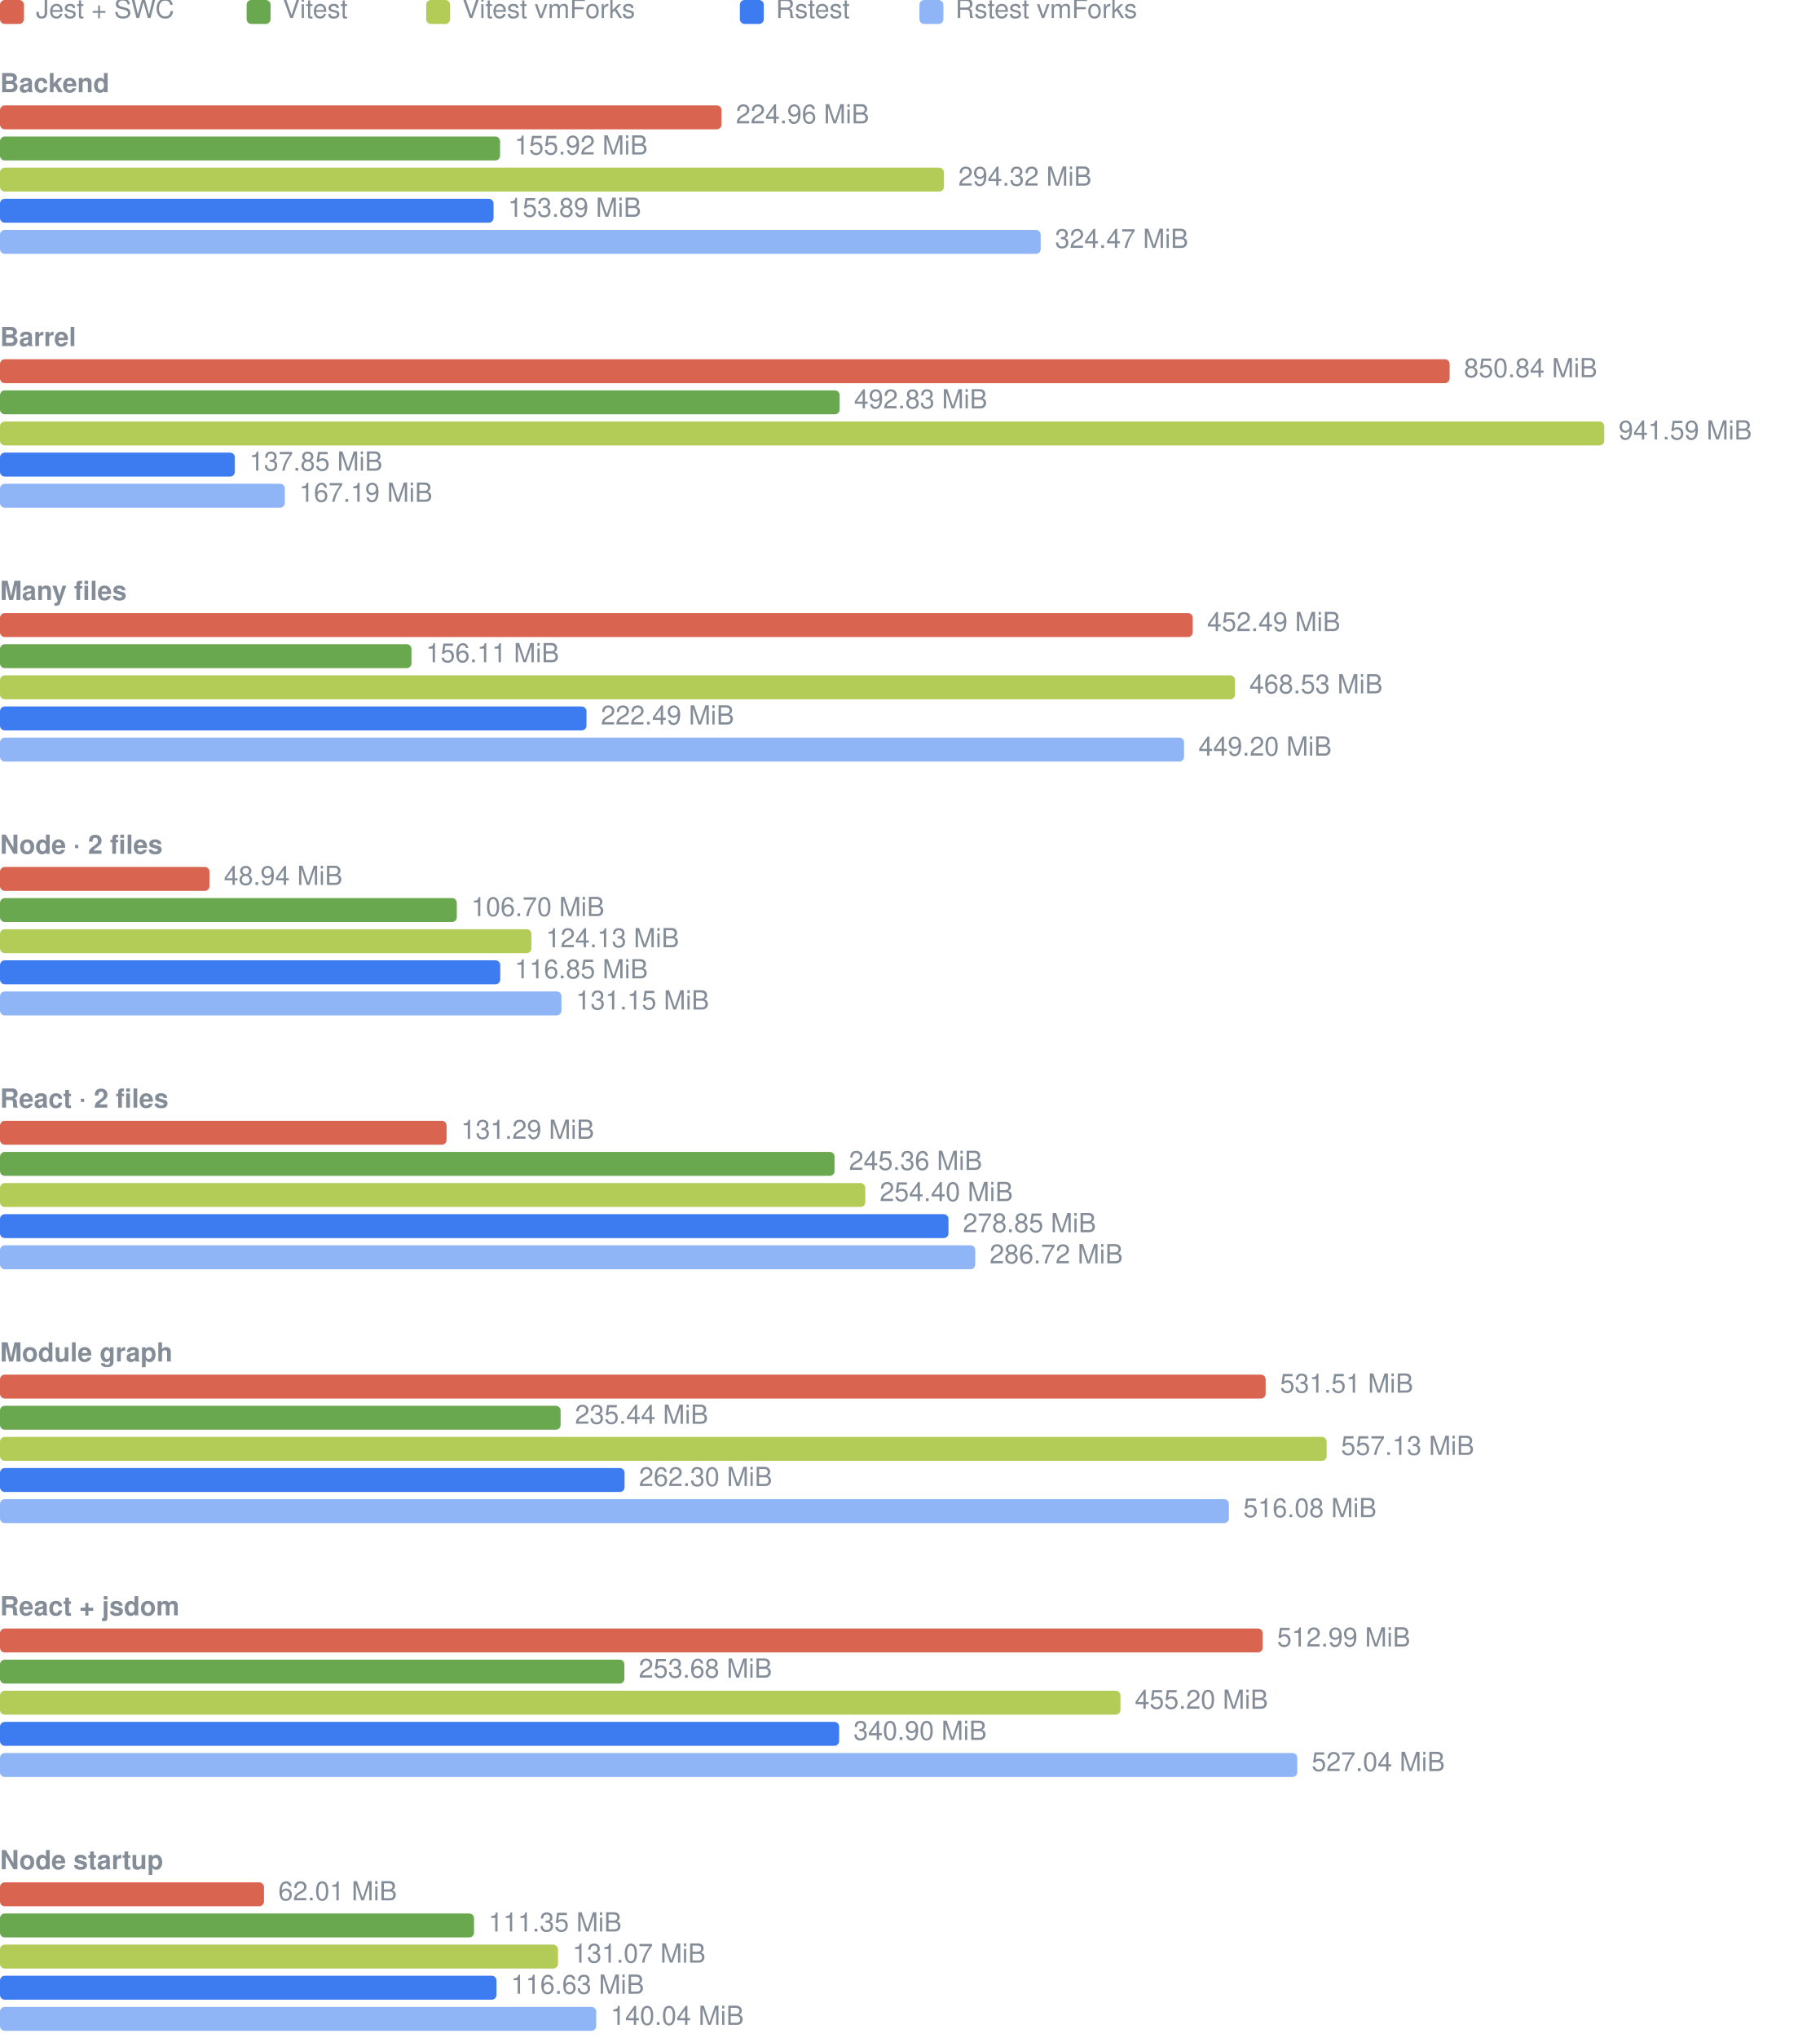
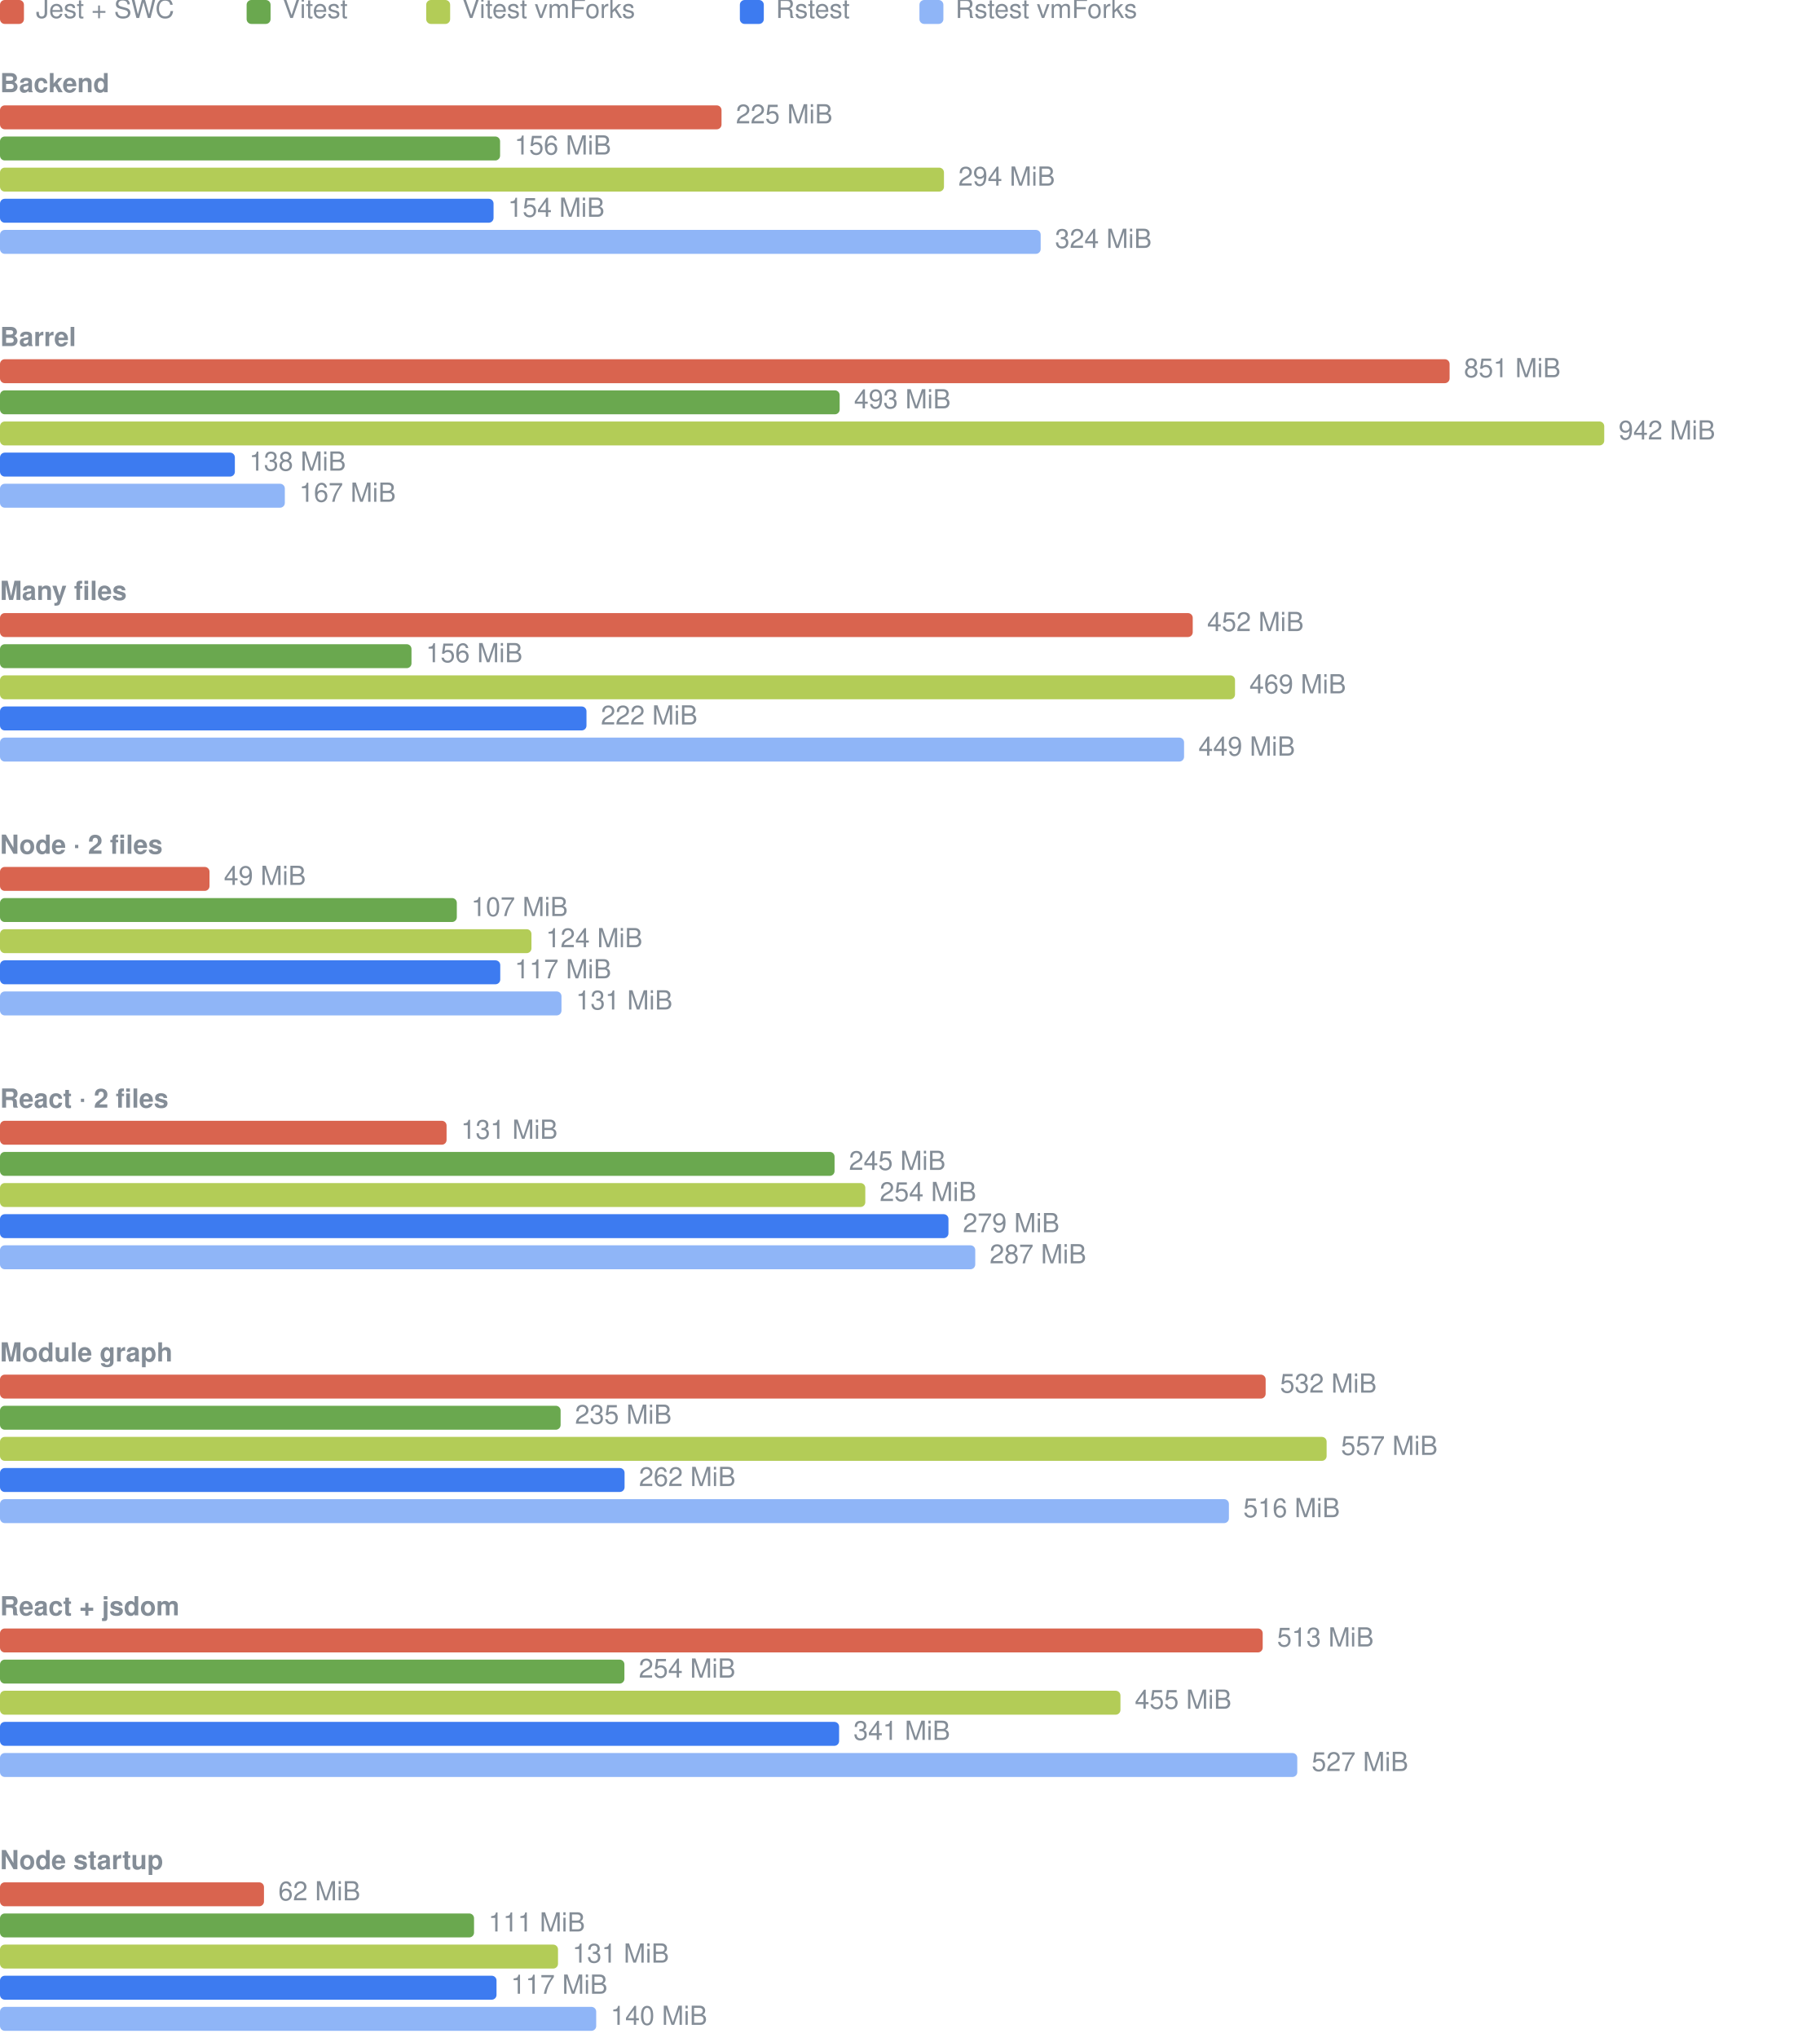
<svg xmlns="http://www.w3.org/2000/svg" width="760" height="851" viewBox="0 0 760 851" role="img" aria-label="Warm cache memory (MiB, process-tree footprint peak), median per case">
  <rect x="0" y="0" width="10" height="10" rx="2" fill="#d9644f" />
  <text x="15" y="5" dominant-baseline="central" fill="#848d97" font-family="-apple-system, 'Segoe UI', Helvetica, Arial, sans-serif" font-size="11">Jest + SWC</text>
  <rect x="103" y="0" width="10" height="10" rx="2" fill="#6aa84f" />
  <text x="118" y="5" dominant-baseline="central" fill="#848d97" font-family="-apple-system, 'Segoe UI', Helvetica, Arial, sans-serif" font-size="11">Vitest</text>
  <rect x="178" y="0" width="10" height="10" rx="2" fill="#b3cc57" />
  <text x="193" y="5" dominant-baseline="central" fill="#848d97" font-family="-apple-system, 'Segoe UI', Helvetica, Arial, sans-serif" font-size="11">Vitest vmForks</text>
  <rect x="309" y="0" width="10" height="10" rx="2" fill="#3d7bf0" />
  <text x="324" y="5" dominant-baseline="central" fill="#848d97" font-family="-apple-system, 'Segoe UI', Helvetica, Arial, sans-serif" font-size="11">Rstest</text>
  <rect x="384" y="0" width="10" height="10" rx="2" fill="#8fb5f7" />
  <text x="399" y="5" dominant-baseline="central" fill="#848d97" font-family="-apple-system, 'Segoe UI', Helvetica, Arial, sans-serif" font-size="11">Rstest vmForks</text>
  <text x="0" y="36" dominant-baseline="central" fill="#848d97" font-weight="600" font-family="-apple-system, 'Segoe UI', Helvetica, Arial, sans-serif" font-size="11">Backend</text>
  <rect x="0" y="44" width="301.34" height="10" rx="2" fill="#d9644f" />
-   <text x="307.34" y="49" dominant-baseline="central" fill="#848d97" font-family="-apple-system, 'Segoe UI', Helvetica, Arial, sans-serif" font-size="11">224.96 MiB</text>
+   <text x="307.34" y="49" dominant-baseline="central" fill="#848d97" font-family="-apple-system, 'Segoe UI', Helvetica, Arial, sans-serif" font-size="11">225 MiB</text>
  <rect x="0" y="57" width="208.86" height="10" rx="2" fill="#6aa84f" />
-   <text x="214.86" y="62" dominant-baseline="central" fill="#848d97" font-family="-apple-system, 'Segoe UI', Helvetica, Arial, sans-serif" font-size="11">155.92 MiB</text>
+   <text x="214.86" y="62" dominant-baseline="central" fill="#848d97" font-family="-apple-system, 'Segoe UI', Helvetica, Arial, sans-serif" font-size="11">156 MiB</text>
  <rect x="0" y="70" width="394.24" height="10" rx="2" fill="#b3cc57" />
-   <text x="400.24" y="75" dominant-baseline="central" fill="#848d97" font-family="-apple-system, 'Segoe UI', Helvetica, Arial, sans-serif" font-size="11">294.32 MiB</text>
+   <text x="400.24" y="75" dominant-baseline="central" fill="#848d97" font-family="-apple-system, 'Segoe UI', Helvetica, Arial, sans-serif" font-size="11">294 MiB</text>
  <rect x="0" y="83" width="206.13" height="10" rx="2" fill="#3d7bf0" />
-   <text x="212.13" y="88" dominant-baseline="central" fill="#848d97" font-family="-apple-system, 'Segoe UI', Helvetica, Arial, sans-serif" font-size="11">153.89 MiB</text>
+   <text x="212.13" y="88" dominant-baseline="central" fill="#848d97" font-family="-apple-system, 'Segoe UI', Helvetica, Arial, sans-serif" font-size="11">154 MiB</text>
  <rect x="0" y="96" width="434.63" height="10" rx="2" fill="#8fb5f7" />
-   <text x="440.63" y="101" dominant-baseline="central" fill="#848d97" font-family="-apple-system, 'Segoe UI', Helvetica, Arial, sans-serif" font-size="11">324.47 MiB</text>
+   <text x="440.63" y="101" dominant-baseline="central" fill="#848d97" font-family="-apple-system, 'Segoe UI', Helvetica, Arial, sans-serif" font-size="11">324 MiB</text>
  <text x="0" y="142" dominant-baseline="central" fill="#848d97" font-weight="600" font-family="-apple-system, 'Segoe UI', Helvetica, Arial, sans-serif" font-size="11">Barrel</text>
  <rect x="0" y="150" width="605.42" height="10" rx="2" fill="#d9644f" />
-   <text x="611.42" y="155" dominant-baseline="central" fill="#848d97" font-family="-apple-system, 'Segoe UI', Helvetica, Arial, sans-serif" font-size="11">850.84 MiB</text>
+   <text x="611.42" y="155" dominant-baseline="central" fill="#848d97" font-family="-apple-system, 'Segoe UI', Helvetica, Arial, sans-serif" font-size="11">851 MiB</text>
  <rect x="0" y="163" width="350.68" height="10" rx="2" fill="#6aa84f" />
-   <text x="356.68" y="168" dominant-baseline="central" fill="#848d97" font-family="-apple-system, 'Segoe UI', Helvetica, Arial, sans-serif" font-size="11">492.83 MiB</text>
+   <text x="356.68" y="168" dominant-baseline="central" fill="#848d97" font-family="-apple-system, 'Segoe UI', Helvetica, Arial, sans-serif" font-size="11">493 MiB</text>
  <rect x="0" y="176" width="670.00" height="10" rx="2" fill="#b3cc57" />
-   <text x="676.00" y="181" dominant-baseline="central" fill="#848d97" font-family="-apple-system, 'Segoe UI', Helvetica, Arial, sans-serif" font-size="11">941.59 MiB</text>
+   <text x="676.00" y="181" dominant-baseline="central" fill="#848d97" font-family="-apple-system, 'Segoe UI', Helvetica, Arial, sans-serif" font-size="11">942 MiB</text>
  <rect x="0" y="189" width="98.09" height="10" rx="2" fill="#3d7bf0" />
-   <text x="104.09" y="194" dominant-baseline="central" fill="#848d97" font-family="-apple-system, 'Segoe UI', Helvetica, Arial, sans-serif" font-size="11">137.85 MiB</text>
+   <text x="104.09" y="194" dominant-baseline="central" fill="#848d97" font-family="-apple-system, 'Segoe UI', Helvetica, Arial, sans-serif" font-size="11">138 MiB</text>
  <rect x="0" y="202" width="118.96" height="10" rx="2" fill="#8fb5f7" />
-   <text x="124.96" y="207" dominant-baseline="central" fill="#848d97" font-family="-apple-system, 'Segoe UI', Helvetica, Arial, sans-serif" font-size="11">167.19 MiB</text>
+   <text x="124.96" y="207" dominant-baseline="central" fill="#848d97" font-family="-apple-system, 'Segoe UI', Helvetica, Arial, sans-serif" font-size="11">167 MiB</text>
  <text x="0" y="248" dominant-baseline="central" fill="#848d97" font-weight="600" font-family="-apple-system, 'Segoe UI', Helvetica, Arial, sans-serif" font-size="11">Many files</text>
  <rect x="0" y="256" width="498.14" height="10" rx="2" fill="#d9644f" />
-   <text x="504.14" y="261" dominant-baseline="central" fill="#848d97" font-family="-apple-system, 'Segoe UI', Helvetica, Arial, sans-serif" font-size="11">452.49 MiB</text>
+   <text x="504.14" y="261" dominant-baseline="central" fill="#848d97" font-family="-apple-system, 'Segoe UI', Helvetica, Arial, sans-serif" font-size="11">452 MiB</text>
  <rect x="0" y="269" width="171.86" height="10" rx="2" fill="#6aa84f" />
-   <text x="177.86" y="274" dominant-baseline="central" fill="#848d97" font-family="-apple-system, 'Segoe UI', Helvetica, Arial, sans-serif" font-size="11">156.11 MiB</text>
+   <text x="177.86" y="274" dominant-baseline="central" fill="#848d97" font-family="-apple-system, 'Segoe UI', Helvetica, Arial, sans-serif" font-size="11">156 MiB</text>
  <rect x="0" y="282" width="515.80" height="10" rx="2" fill="#b3cc57" />
-   <text x="521.80" y="287" dominant-baseline="central" fill="#848d97" font-family="-apple-system, 'Segoe UI', Helvetica, Arial, sans-serif" font-size="11">468.53 MiB</text>
+   <text x="521.80" y="287" dominant-baseline="central" fill="#848d97" font-family="-apple-system, 'Segoe UI', Helvetica, Arial, sans-serif" font-size="11">469 MiB</text>
  <rect x="0" y="295" width="244.94" height="10" rx="2" fill="#3d7bf0" />
-   <text x="250.94" y="300" dominant-baseline="central" fill="#848d97" font-family="-apple-system, 'Segoe UI', Helvetica, Arial, sans-serif" font-size="11">222.49 MiB</text>
+   <text x="250.94" y="300" dominant-baseline="central" fill="#848d97" font-family="-apple-system, 'Segoe UI', Helvetica, Arial, sans-serif" font-size="11">222 MiB</text>
  <rect x="0" y="308" width="494.52" height="10" rx="2" fill="#8fb5f7" />
-   <text x="500.52" y="313" dominant-baseline="central" fill="#848d97" font-family="-apple-system, 'Segoe UI', Helvetica, Arial, sans-serif" font-size="11">449.20 MiB</text>
+   <text x="500.52" y="313" dominant-baseline="central" fill="#848d97" font-family="-apple-system, 'Segoe UI', Helvetica, Arial, sans-serif" font-size="11">449 MiB</text>
  <text x="0" y="354" dominant-baseline="central" fill="#848d97" font-weight="600" font-family="-apple-system, 'Segoe UI', Helvetica, Arial, sans-serif" font-size="11">Node · 2 files</text>
  <rect x="0" y="362" width="87.50" height="10" rx="2" fill="#d9644f" />
-   <text x="93.50" y="367" dominant-baseline="central" fill="#848d97" font-family="-apple-system, 'Segoe UI', Helvetica, Arial, sans-serif" font-size="11">48.94 MiB</text>
+   <text x="93.50" y="367" dominant-baseline="central" fill="#848d97" font-family="-apple-system, 'Segoe UI', Helvetica, Arial, sans-serif" font-size="11">49 MiB</text>
  <rect x="0" y="375" width="190.79" height="10" rx="2" fill="#6aa84f" />
-   <text x="196.79" y="380" dominant-baseline="central" fill="#848d97" font-family="-apple-system, 'Segoe UI', Helvetica, Arial, sans-serif" font-size="11">106.70 MiB</text>
+   <text x="196.79" y="380" dominant-baseline="central" fill="#848d97" font-family="-apple-system, 'Segoe UI', Helvetica, Arial, sans-serif" font-size="11">107 MiB</text>
  <rect x="0" y="388" width="221.96" height="10" rx="2" fill="#b3cc57" />
-   <text x="227.96" y="393" dominant-baseline="central" fill="#848d97" font-family="-apple-system, 'Segoe UI', Helvetica, Arial, sans-serif" font-size="11">124.13 MiB</text>
+   <text x="227.96" y="393" dominant-baseline="central" fill="#848d97" font-family="-apple-system, 'Segoe UI', Helvetica, Arial, sans-serif" font-size="11">124 MiB</text>
  <rect x="0" y="401" width="208.93" height="10" rx="2" fill="#3d7bf0" />
-   <text x="214.93" y="406" dominant-baseline="central" fill="#848d97" font-family="-apple-system, 'Segoe UI', Helvetica, Arial, sans-serif" font-size="11">116.85 MiB</text>
+   <text x="214.93" y="406" dominant-baseline="central" fill="#848d97" font-family="-apple-system, 'Segoe UI', Helvetica, Arial, sans-serif" font-size="11">117 MiB</text>
  <rect x="0" y="414" width="234.50" height="10" rx="2" fill="#8fb5f7" />
-   <text x="240.50" y="419" dominant-baseline="central" fill="#848d97" font-family="-apple-system, 'Segoe UI', Helvetica, Arial, sans-serif" font-size="11">131.15 MiB</text>
+   <text x="240.50" y="419" dominant-baseline="central" fill="#848d97" font-family="-apple-system, 'Segoe UI', Helvetica, Arial, sans-serif" font-size="11">131 MiB</text>
  <text x="0" y="460" dominant-baseline="central" fill="#848d97" font-weight="600" font-family="-apple-system, 'Segoe UI', Helvetica, Arial, sans-serif" font-size="11">React · 2 files</text>
  <rect x="0" y="468" width="186.51" height="10" rx="2" fill="#d9644f" />
-   <text x="192.51" y="473" dominant-baseline="central" fill="#848d97" font-family="-apple-system, 'Segoe UI', Helvetica, Arial, sans-serif" font-size="11">131.29 MiB</text>
+   <text x="192.51" y="473" dominant-baseline="central" fill="#848d97" font-family="-apple-system, 'Segoe UI', Helvetica, Arial, sans-serif" font-size="11">131 MiB</text>
  <rect x="0" y="481" width="348.55" height="10" rx="2" fill="#6aa84f" />
-   <text x="354.55" y="486" dominant-baseline="central" fill="#848d97" font-family="-apple-system, 'Segoe UI', Helvetica, Arial, sans-serif" font-size="11">245.36 MiB</text>
+   <text x="354.55" y="486" dominant-baseline="central" fill="#848d97" font-family="-apple-system, 'Segoe UI', Helvetica, Arial, sans-serif" font-size="11">245 MiB</text>
  <rect x="0" y="494" width="361.39" height="10" rx="2" fill="#b3cc57" />
-   <text x="367.39" y="499" dominant-baseline="central" fill="#848d97" font-family="-apple-system, 'Segoe UI', Helvetica, Arial, sans-serif" font-size="11">254.40 MiB</text>
+   <text x="367.39" y="499" dominant-baseline="central" fill="#848d97" font-family="-apple-system, 'Segoe UI', Helvetica, Arial, sans-serif" font-size="11">254 MiB</text>
  <rect x="0" y="507" width="396.12" height="10" rx="2" fill="#3d7bf0" />
-   <text x="402.12" y="512" dominant-baseline="central" fill="#848d97" font-family="-apple-system, 'Segoe UI', Helvetica, Arial, sans-serif" font-size="11">278.85 MiB</text>
+   <text x="402.12" y="512" dominant-baseline="central" fill="#848d97" font-family="-apple-system, 'Segoe UI', Helvetica, Arial, sans-serif" font-size="11">279 MiB</text>
  <rect x="0" y="520" width="407.31" height="10" rx="2" fill="#8fb5f7" />
-   <text x="413.31" y="525" dominant-baseline="central" fill="#848d97" font-family="-apple-system, 'Segoe UI', Helvetica, Arial, sans-serif" font-size="11">286.72 MiB</text>
+   <text x="413.31" y="525" dominant-baseline="central" fill="#848d97" font-family="-apple-system, 'Segoe UI', Helvetica, Arial, sans-serif" font-size="11">287 MiB</text>
  <text x="0" y="566" dominant-baseline="central" fill="#848d97" font-weight="600" font-family="-apple-system, 'Segoe UI', Helvetica, Arial, sans-serif" font-size="11">Module graph</text>
  <rect x="0" y="574" width="528.59" height="10" rx="2" fill="#d9644f" />
-   <text x="534.59" y="579" dominant-baseline="central" fill="#848d97" font-family="-apple-system, 'Segoe UI', Helvetica, Arial, sans-serif" font-size="11">531.51 MiB</text>
+   <text x="534.59" y="579" dominant-baseline="central" fill="#848d97" font-family="-apple-system, 'Segoe UI', Helvetica, Arial, sans-serif" font-size="11">532 MiB</text>
  <rect x="0" y="587" width="234.14" height="10" rx="2" fill="#6aa84f" />
-   <text x="240.14" y="592" dominant-baseline="central" fill="#848d97" font-family="-apple-system, 'Segoe UI', Helvetica, Arial, sans-serif" font-size="11">235.44 MiB</text>
+   <text x="240.14" y="592" dominant-baseline="central" fill="#848d97" font-family="-apple-system, 'Segoe UI', Helvetica, Arial, sans-serif" font-size="11">235 MiB</text>
  <rect x="0" y="600" width="554.06" height="10" rx="2" fill="#b3cc57" />
-   <text x="560.06" y="605" dominant-baseline="central" fill="#848d97" font-family="-apple-system, 'Segoe UI', Helvetica, Arial, sans-serif" font-size="11">557.13 MiB</text>
+   <text x="560.06" y="605" dominant-baseline="central" fill="#848d97" font-family="-apple-system, 'Segoe UI', Helvetica, Arial, sans-serif" font-size="11">557 MiB</text>
  <rect x="0" y="613" width="260.85" height="10" rx="2" fill="#3d7bf0" />
-   <text x="266.85" y="618" dominant-baseline="central" fill="#848d97" font-family="-apple-system, 'Segoe UI', Helvetica, Arial, sans-serif" font-size="11">262.30 MiB</text>
+   <text x="266.85" y="618" dominant-baseline="central" fill="#848d97" font-family="-apple-system, 'Segoe UI', Helvetica, Arial, sans-serif" font-size="11">262 MiB</text>
  <rect x="0" y="626" width="513.25" height="10" rx="2" fill="#8fb5f7" />
-   <text x="519.25" y="631" dominant-baseline="central" fill="#848d97" font-family="-apple-system, 'Segoe UI', Helvetica, Arial, sans-serif" font-size="11">516.08 MiB</text>
+   <text x="519.25" y="631" dominant-baseline="central" fill="#848d97" font-family="-apple-system, 'Segoe UI', Helvetica, Arial, sans-serif" font-size="11">516 MiB</text>
  <text x="0" y="672" dominant-baseline="central" fill="#848d97" font-weight="600" font-family="-apple-system, 'Segoe UI', Helvetica, Arial, sans-serif" font-size="11">React + jsdom</text>
  <rect x="0" y="680" width="527.36" height="10" rx="2" fill="#d9644f" />
-   <text x="533.36" y="685" dominant-baseline="central" fill="#848d97" font-family="-apple-system, 'Segoe UI', Helvetica, Arial, sans-serif" font-size="11">512.99 MiB</text>
+   <text x="533.36" y="685" dominant-baseline="central" fill="#848d97" font-family="-apple-system, 'Segoe UI', Helvetica, Arial, sans-serif" font-size="11">513 MiB</text>
  <rect x="0" y="693" width="260.78" height="10" rx="2" fill="#6aa84f" />
-   <text x="266.78" y="698" dominant-baseline="central" fill="#848d97" font-family="-apple-system, 'Segoe UI', Helvetica, Arial, sans-serif" font-size="11">253.68 MiB</text>
+   <text x="266.78" y="698" dominant-baseline="central" fill="#848d97" font-family="-apple-system, 'Segoe UI', Helvetica, Arial, sans-serif" font-size="11">254 MiB</text>
  <rect x="0" y="706" width="467.95" height="10" rx="2" fill="#b3cc57" />
-   <text x="473.95" y="711" dominant-baseline="central" fill="#848d97" font-family="-apple-system, 'Segoe UI', Helvetica, Arial, sans-serif" font-size="11">455.20 MiB</text>
+   <text x="473.95" y="711" dominant-baseline="central" fill="#848d97" font-family="-apple-system, 'Segoe UI', Helvetica, Arial, sans-serif" font-size="11">455 MiB</text>
  <rect x="0" y="719" width="350.45" height="10" rx="2" fill="#3d7bf0" />
-   <text x="356.45" y="724" dominant-baseline="central" fill="#848d97" font-family="-apple-system, 'Segoe UI', Helvetica, Arial, sans-serif" font-size="11">340.90 MiB</text>
+   <text x="356.45" y="724" dominant-baseline="central" fill="#848d97" font-family="-apple-system, 'Segoe UI', Helvetica, Arial, sans-serif" font-size="11">341 MiB</text>
  <rect x="0" y="732" width="541.80" height="10" rx="2" fill="#8fb5f7" />
-   <text x="547.80" y="737" dominant-baseline="central" fill="#848d97" font-family="-apple-system, 'Segoe UI', Helvetica, Arial, sans-serif" font-size="11">527.04 MiB</text>
+   <text x="547.80" y="737" dominant-baseline="central" fill="#848d97" font-family="-apple-system, 'Segoe UI', Helvetica, Arial, sans-serif" font-size="11">527 MiB</text>
  <text x="0" y="778" dominant-baseline="central" fill="#848d97" font-weight="600" font-family="-apple-system, 'Segoe UI', Helvetica, Arial, sans-serif" font-size="11">Node startup</text>
  <rect x="0" y="786" width="110.25" height="10" rx="2" fill="#d9644f" />
-   <text x="116.25" y="791" dominant-baseline="central" fill="#848d97" font-family="-apple-system, 'Segoe UI', Helvetica, Arial, sans-serif" font-size="11">62.01 MiB</text>
+   <text x="116.25" y="791" dominant-baseline="central" fill="#848d97" font-family="-apple-system, 'Segoe UI', Helvetica, Arial, sans-serif" font-size="11">62 MiB</text>
  <rect x="0" y="799" width="197.98" height="10" rx="2" fill="#6aa84f" />
-   <text x="203.98" y="804" dominant-baseline="central" fill="#848d97" font-family="-apple-system, 'Segoe UI', Helvetica, Arial, sans-serif" font-size="11">111.35 MiB</text>
+   <text x="203.98" y="804" dominant-baseline="central" fill="#848d97" font-family="-apple-system, 'Segoe UI', Helvetica, Arial, sans-serif" font-size="11">111 MiB</text>
  <rect x="0" y="812" width="233.05" height="10" rx="2" fill="#b3cc57" />
-   <text x="239.05" y="817" dominant-baseline="central" fill="#848d97" font-family="-apple-system, 'Segoe UI', Helvetica, Arial, sans-serif" font-size="11">131.07 MiB</text>
+   <text x="239.05" y="817" dominant-baseline="central" fill="#848d97" font-family="-apple-system, 'Segoe UI', Helvetica, Arial, sans-serif" font-size="11">131 MiB</text>
  <rect x="0" y="825" width="207.37" height="10" rx="2" fill="#3d7bf0" />
-   <text x="213.37" y="830" dominant-baseline="central" fill="#848d97" font-family="-apple-system, 'Segoe UI', Helvetica, Arial, sans-serif" font-size="11">116.63 MiB</text>
+   <text x="213.37" y="830" dominant-baseline="central" fill="#848d97" font-family="-apple-system, 'Segoe UI', Helvetica, Arial, sans-serif" font-size="11">117 MiB</text>
  <rect x="0" y="838" width="249.00" height="10" rx="2" fill="#8fb5f7" />
-   <text x="255.00" y="843" dominant-baseline="central" fill="#848d97" font-family="-apple-system, 'Segoe UI', Helvetica, Arial, sans-serif" font-size="11">140.04 MiB</text>
+   <text x="255.00" y="843" dominant-baseline="central" fill="#848d97" font-family="-apple-system, 'Segoe UI', Helvetica, Arial, sans-serif" font-size="11">140 MiB</text>
</svg>
